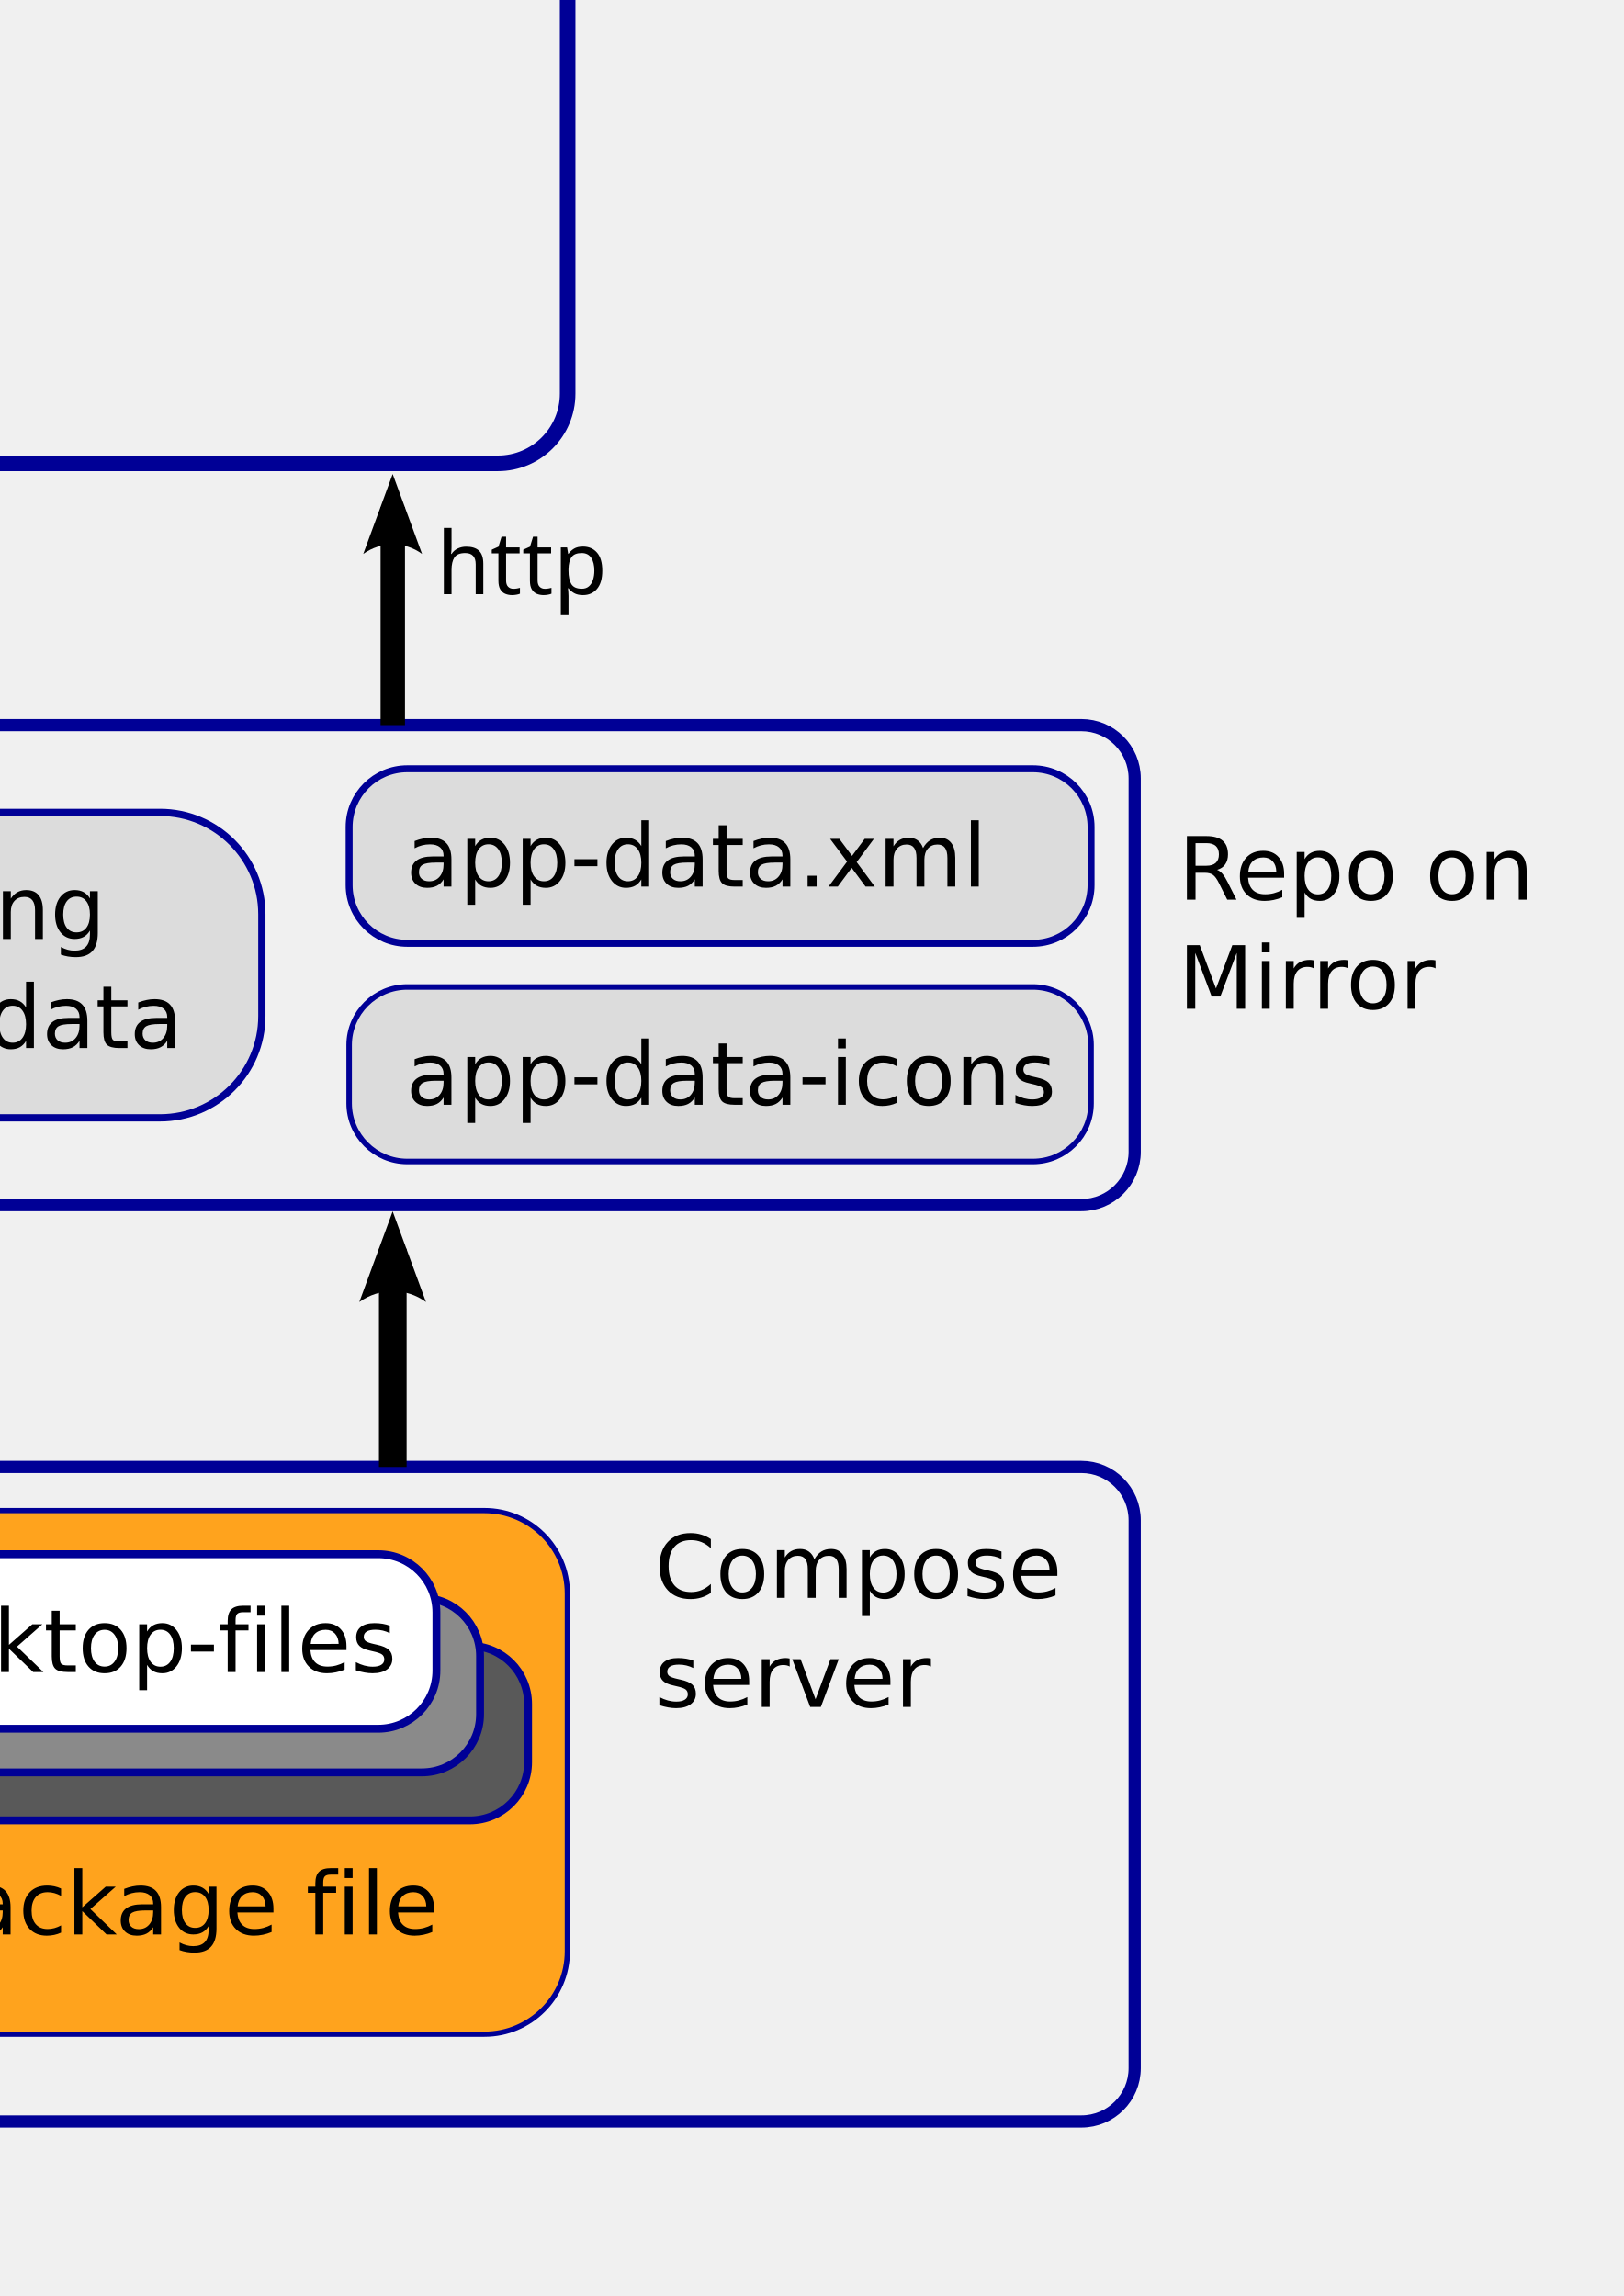
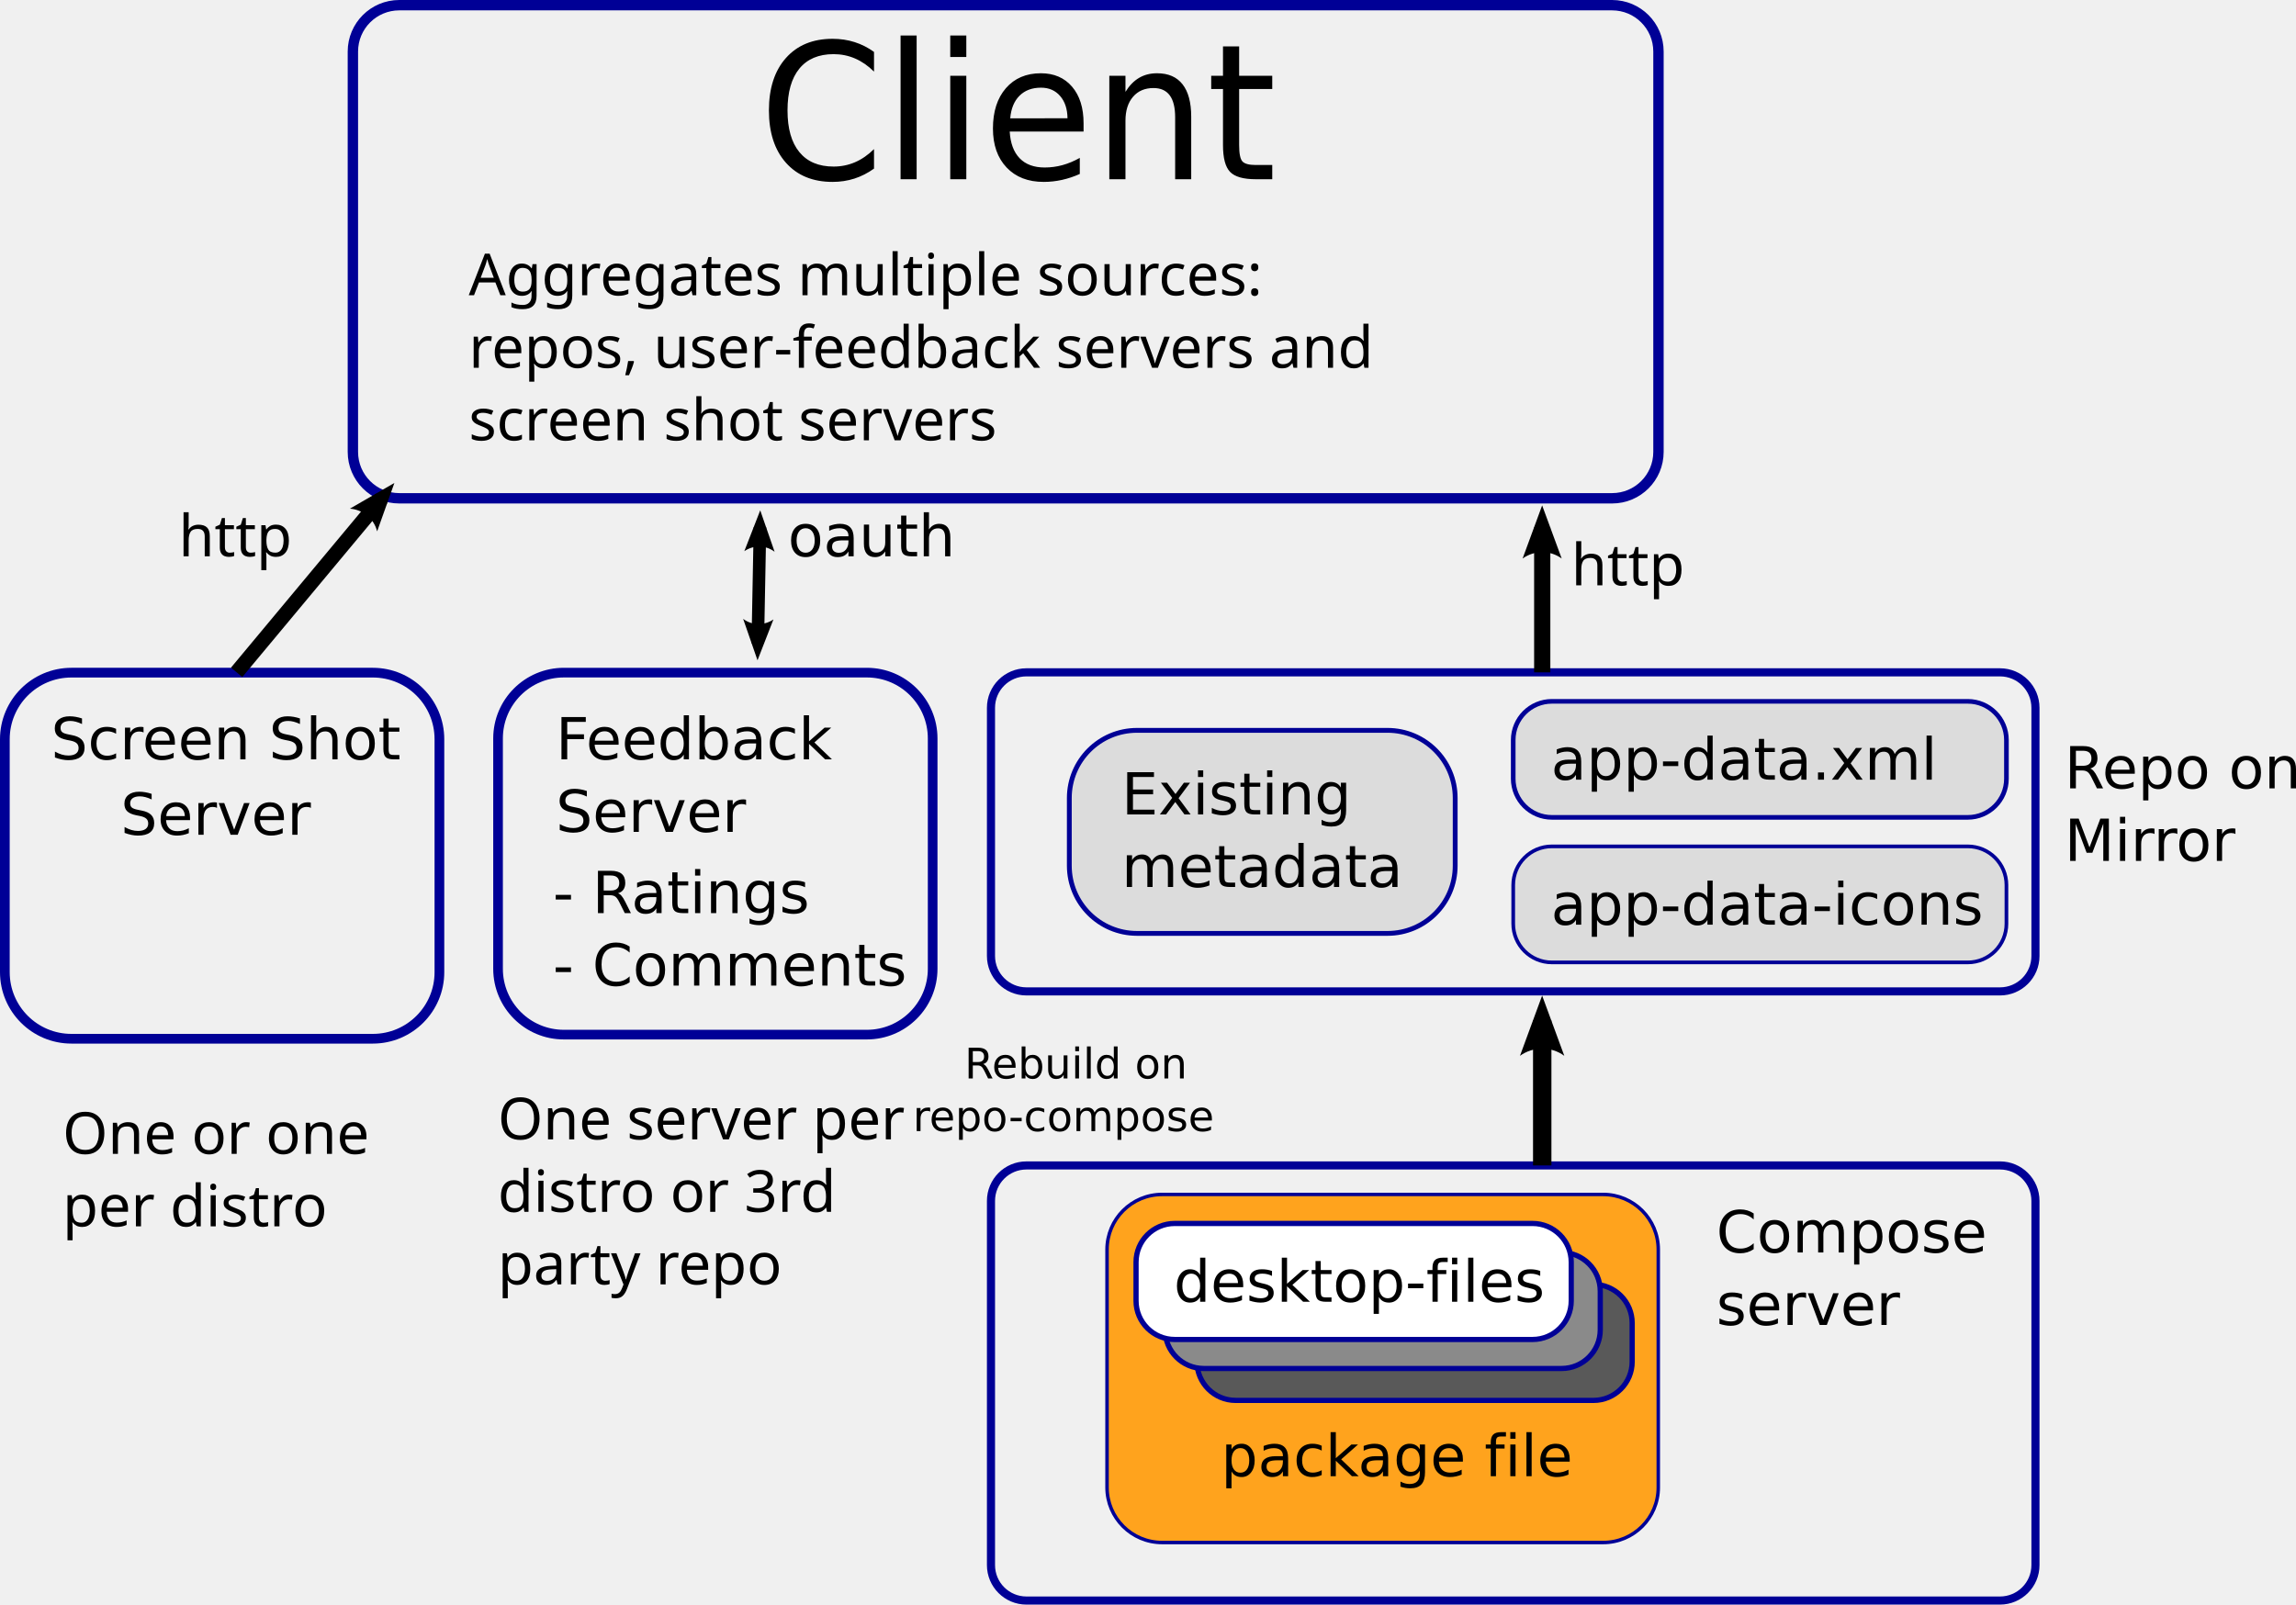
- <svg xmlns="http://www.w3.org/2000/svg" width="744.094" height="1052.362" id="svg2" version="1.1">
+ <svg xmlns="http://www.w3.org/2000/svg" width="1582.734" height="1106.369" id="svg2" version="1.1">
  <defs id="defs4">
-     <marker orient="auto" refY="0.0" refX="0.0" id="Arrow2Sstart" style="overflow:visible">
-       <path id="path4777" style="font-size:12.0;fill-rule:evenodd;stroke-width:0.625;stroke-linejoin:round" d="M 8.719,4.034 L -2.207,0.016 L 8.719,-4.002 C 6.973,-1.63 6.983,1.616 8.719,4.034 z " transform="scale(0.3) translate(-2.3,0)" />
+     <marker orient="auto" refY="0" refX="0" id="Arrow2Sstart" style="overflow:visible">
+       <path id="path4777" style="font-size:12px;fill-rule:evenodd;stroke-width:0.625;stroke-linejoin:round" d="M 8.719,4.034 -2.207,0.016 8.719,-4.002 c -1.745,2.372 -1.735,5.617 -6e-7,8.035 z" transform="matrix(0.3,0,0,0.3,-0.69,0)" />
    </marker>
-     <marker orient="auto" refY="0.0" refX="0.0" id="Arrow2Send" style="overflow:visible;">
-       <path id="path3944" style="font-size:12.0;fill-rule:evenodd;stroke-width:0.625;stroke-linejoin:round;" d="M 8.719,4.034 L -2.207,0.016 L 8.719,-4.002 C 6.973,-1.63 6.983,1.616 8.719,4.034 z " transform="scale(0.3) rotate(180) translate(-2.3,0)" />
+     <marker orient="auto" refY="0" refX="0" id="Arrow2Send" style="overflow:visible">
+       <path id="path3944" style="font-size:12px;fill-rule:evenodd;stroke-width:0.625;stroke-linejoin:round" d="M 8.719,4.034 -2.207,0.016 8.719,-4.002 c -1.745,2.372 -1.735,5.617 -6e-7,8.035 z" transform="matrix(-0.3,0,0,-0.3,0.69,0)" />
    </marker>
    <marker orient="auto" refY="0" refX="0" id="Arrow2Send-0" style="overflow:visible">
      <path id="path3944-62" style="font-size:12px;fill-rule:evenodd;stroke-width:0.625;stroke-linejoin:round" d="M 8.719,4.034 -2.207,0.016 8.719,-4.002 c -1.745,2.372 -1.735,5.617 -6e-7,8.035 z" transform="matrix(-0.3,0,0,-0.3,0.69,0)" />
    </marker>
  </defs>
-   <g id="layer1">
-     <rect style="fill:none;stroke:#000096;stroke-width:6.25;stroke-linejoin:round;stroke-miterlimit:4;stroke-opacity:1;stroke-dasharray:none;stroke-dashoffset:0" id="rect2987" width="300" height="220" x="-540" y="332.362" ry="40" />
-     <text xml:space="preserve" style="font-size:40px;font-style:normal;font-weight:normal;line-height:125%;letter-spacing:0px;word-spacing:0px;fill:#000000;fill-opacity:1;stroke:none;font-family:Bitstream Vera Sans" x="-500" y="452.362" id="text2989">
-       <tspan x="-500" y="452.362" id="tspan3100">- Ratings</tspan>
-       <tspan x="-500" y="502.362" id="tspan3102">- Comments</tspan>
+   <g id="layer1" transform="translate(883.125,131.2114)">
+     <rect style="fill:none;stroke:#000096;stroke-width:6.653;stroke-linejoin:round;stroke-miterlimit:4;stroke-opacity:1;stroke-dasharray:none;stroke-dashoffset:0" id="rect2987" width="299.597" height="249.597" x="-539.799" y="332.564" ry="45.381" />
+     <text xml:space="preserve" style="font-size:40px;font-style:normal;font-weight:normal;line-height:125%;letter-spacing:0px;word-spacing:0px;fill:#000000;fill-opacity:1;stroke:none;font-family:Bitstream Vera Sans" x="-502" y="498.362" id="text2989">
+       <tspan x="-502" y="498.362" id="tspan3100">- Ratings</tspan>
+       <tspan x="-502" y="548.362" id="tspan3102">- Comments</tspan>
    </text>
    <rect style="fill:#ffa31d;fill-opacity:1;stroke:#000096;stroke-width:2.395;stroke-linejoin:round;stroke-miterlimit:4;stroke-opacity:1;stroke-dasharray:none;stroke-dashoffset:0" id="rect3078" width="380" height="240" x="-120" y="692.362" ry="38" />
-     <rect style="fill:#595959;stroke:#000096;stroke-width:3.608;stroke-linejoin:round;stroke-miterlimit:4;stroke-opacity:1;stroke-dasharray:none;stroke-dashoffset:0;fill-opacity:1" id="rect2987-2-0" width="300" height="80" x="-58" y="754.362" ry="26.667" />
-     <rect style="fill:#8a8a8a;stroke:#000096;stroke-width:3.608;stroke-linejoin:round;stroke-miterlimit:4;stroke-opacity:1;stroke-dasharray:none;stroke-dashoffset:0;fill-opacity:1" id="rect2987-2-4" width="300" height="80" x="-80" y="732.362" ry="26.667" />
-     <rect style="fill:#ffffff;stroke:#000096;stroke-width:3.608;stroke-linejoin:round;stroke-miterlimit:4;stroke-opacity:1;stroke-dasharray:none;stroke-dashoffset:0;fill-opacity:1" id="rect2987-2" width="300" height="80" x="-100" y="-792.362" ry="26.667" transform="scale(1,-1)" />
+     <rect style="fill:#595959;fill-opacity:1;stroke:#000096;stroke-width:3.608;stroke-linejoin:round;stroke-miterlimit:4;stroke-opacity:1;stroke-dasharray:none;stroke-dashoffset:0" id="rect2987-2-0" width="300" height="80" x="-58" y="754.362" ry="26.667" />
+     <rect style="fill:#8a8a8a;fill-opacity:1;stroke:#000096;stroke-width:3.608;stroke-linejoin:round;stroke-miterlimit:4;stroke-opacity:1;stroke-dasharray:none;stroke-dashoffset:0" id="rect2987-2-4" width="300" height="80" x="-80" y="732.362" ry="26.667" />
+     <rect style="fill:#ffffff;fill-opacity:1;stroke:#000096;stroke-width:3.608;stroke-linejoin:round;stroke-miterlimit:4;stroke-opacity:1;stroke-dasharray:none;stroke-dashoffset:0" id="rect2987-2" width="300" height="80" x="-100" y="-792.362" ry="26.667" transform="scale(1,-1)" />
    <text xml:space="preserve" style="font-size:40px;font-style:normal;font-weight:normal;line-height:125%;letter-spacing:0px;word-spacing:0px;fill:#000000;fill-opacity:1;stroke:none;font-family:Bitstream Vera Sans" x="-74" y="766.362" id="text2989-1">
      <tspan id="tspan2991-0" x="-74" y="766.362">desktop-files</tspan>
    </text>
    <rect ry="26.667" y="352.362" x="160" height="80" width="340" id="rect3042" style="fill:#dcdcdc;fill-opacity:1;stroke:#000096;stroke-width:3.194;stroke-linejoin:round;stroke-miterlimit:4;stroke-opacity:1;stroke-dasharray:none;stroke-dashoffset:0" />
    <text id="text3044" y="406.362" x="186" style="font-size:40px;font-style:normal;font-weight:normal;line-height:125%;letter-spacing:0px;word-spacing:0px;fill:#000000;fill-opacity:1;stroke:none;font-family:Bitstream Vera Sans" xml:space="preserve">
      <tspan y="406.362" x="186" id="tspan3046">app-data.xml</tspan>
    </text>
    <rect style="fill:#dcdcdc;fill-opacity:1;stroke:#000096;stroke-width:2.525;stroke-linejoin:round;stroke-miterlimit:4;stroke-opacity:1;stroke-dasharray:none;stroke-dashoffset:0" id="rect3048" width="340" height="80" x="160" y="452.362" ry="26.667" />
    <text xml:space="preserve" style="font-size:40px;font-style:normal;font-weight:normal;line-height:125%;letter-spacing:0px;word-spacing:0px;fill:#000000;fill-opacity:1;stroke:none;font-family:Bitstream Vera Sans" x="186" y="506.362" id="text3050">
      <tspan id="tspan3052" x="186" y="506.362">app-data-icons</tspan>
    </text>
    <rect style="fill:none;stroke:#000096;stroke-width:5.59;stroke-linejoin:round;stroke-miterlimit:4;stroke-opacity:1;stroke-dasharray:none;stroke-dashoffset:0" id="rect3054" width="720" height="220" x="-200" y="332.362" ry="24.444" />
    <rect style="fill:none;stroke:#000096;stroke-width:7.147;stroke-linejoin:round;stroke-miterlimit:4;stroke-opacity:1;stroke-dasharray:none;stroke-dashoffset:0" id="rect3056" width="900" height="340" x="-639.867" y="-127.638" ry="31.966" />
    <rect style="fill:none;stroke:#000096;stroke-width:5.59;stroke-linejoin:round;stroke-miterlimit:4;stroke-opacity:1;stroke-dasharray:none;stroke-dashoffset:0" id="rect3058" width="720" height="300" x="-200" y="672.362" ry="24.444" />
    <text xml:space="preserve" style="font-size:40px;font-style:normal;font-weight:normal;line-height:125%;letter-spacing:0px;word-spacing:0px;fill:#000000;fill-opacity:1;stroke:none;font-family:Bitstream Vera Sans" x="300" y="732.362" id="text3060">
      <tspan id="tspan3062" x="300" y="732.362">Compose</tspan>
      <tspan x="300" y="782.362" id="tspan3064">server</tspan>
    </text>
    <text xml:space="preserve" style="font-size:40px;font-style:normal;font-weight:normal;line-height:125%;letter-spacing:0px;word-spacing:0px;fill:#000000;fill-opacity:1;stroke:none;font-family:Bitstream Vera Sans" x="540" y="412.362" id="text3066">
      <tspan id="tspan3068" x="540" y="412.362">Repo on</tspan>
      <tspan x="540" y="462.362" id="tspan3282">Mirror</tspan>
    </text>
    <rect style="fill:#dcdcdc;fill-opacity:1;stroke:#000096;stroke-width:3.325;stroke-linejoin:round;stroke-miterlimit:4;stroke-opacity:1;stroke-dasharray:none;stroke-dashoffset:0" id="rect3070" width="266" height="140" x="-146" y="372.362" ry="46.667" />
    <text xml:space="preserve" style="font-size:40px;font-style:normal;font-weight:normal;line-height:125%;letter-spacing:0px;word-spacing:0px;fill:#000000;fill-opacity:1;stroke:none;font-family:Bitstream Vera Sans" x="-110" y="430.362" id="text3072">
      <tspan id="tspan3074" x="-110" y="430.362">Existing</tspan>
      <tspan x="-110" y="480.362" id="tspan3076">metadata</tspan>
    </text>
    <text xml:space="preserve" style="font-size:40px;font-style:normal;font-weight:normal;line-height:125%;letter-spacing:0px;word-spacing:0px;fill:#000000;fill-opacity:1;stroke:none;font-family:Bitstream Vera Sans" x="-41.429" y="886.648" id="text3080">
      <tspan id="tspan3082" x="-41.429" y="886.648">package file</tspan>
    </text>
    <text xml:space="preserve" style="font-size:126.802px;font-style:normal;font-weight:normal;line-height:125%;letter-spacing:0px;word-spacing:0px;fill:#000000;fill-opacity:1;stroke:none;font-family:Bitstream Vera Sans" x="-370.351" y="-7.424" id="text3084" transform="scale(0.9720516,1.028752)">
      <tspan id="tspan3086" x="-370.351" y="-7.424">Client</tspan>
    </text>
    <text xml:space="preserve" style="font-size:40px;font-style:normal;font-weight:normal;line-height:125%;letter-spacing:0px;word-spacing:0px;fill:#000000;fill-opacity:1;stroke:none;font-family:Bitstream Vera Sans" x="-500" y="392.362" id="text3106">
-       <tspan id="tspan3108" x="-500" y="392.362">OCS Server</tspan>
+       <tspan id="tspan3108" x="-500" y="392.362">Feedback</tspan>
+       <tspan x="-500" y="442.362" id="tspan3145">Server</tspan>
    </text>
    <path style="fill:none;stroke:#000000;stroke-width:12.677;stroke-linecap:butt;stroke-linejoin:round;stroke-miterlimit:4;stroke-opacity:1;stroke-dasharray:none;marker-start:none;marker-end:url(#Arrow2Send)" d="m 180,672.362 0,-100" id="path3906" />
    <text xml:space="preserve" style="font-size:40px;font-style:normal;font-weight:normal;line-height:125%;letter-spacing:0px;word-spacing:0px;fill:#000000;fill-opacity:1;stroke:none;font-family:Bitstream Vera Sans" x="-340" y="252.362" id="text5962">
-       <tspan id="tspan5964" x="-340" y="252.362">OCS API</tspan>
-       <tspan x="-340" y="302.362" id="tspan7878">oauth</tspan>
+       <tspan x="-340" y="252.362" id="tspan7878">oauth</tspan>
    </text>
    <text xml:space="preserve" style="font-size:29.05px;font-style:normal;font-weight:normal;text-align:end;line-height:125%;letter-spacing:0px;word-spacing:0px;text-anchor:end;fill:#000000;fill-opacity:1;stroke:none;font-family:Bitstream Vera Sans" x="4.0233135e-07" y="612.362" id="text5982">
-       <tspan id="tspan5984" x="4.0233135e-07" y="612.362">Rebuild on</tspan>
-       <tspan id="tspan5986" x="4.0233135e-07" y="648.674">repo-compose</tspan>
+       <tspan id="tspan5984" x="-5.1409006e-06" y="612.362">Rebuild on</tspan>
+       <tspan id="tspan5986" x="3.7699938e-06" y="648.674">repo-compose</tspan>
    </text>
    <path style="fill:none;stroke:#000000;stroke-width:11.18;stroke-linecap:butt;stroke-linejoin:round;stroke-miterlimit:4;stroke-opacity:1;stroke-dasharray:none;marker-start:none;marker-end:url(#Arrow2Send)" d="m 180,332.362 0,-100" id="path3906-2-1" />
-     <rect style="fill:none;stroke:#000096;stroke-width:6.25;stroke-linejoin:round;stroke-miterlimit:4;stroke-opacity:1;stroke-dasharray:none;stroke-dashoffset:0" id="rect2987-9" width="300" height="220" x="-880" y="332.362" ry="40" />
-     <text xml:space="preserve" style="font-size:40px;font-style:normal;font-weight:normal;line-height:125%;letter-spacing:0px;word-spacing:0px;fill:#000000;fill-opacity:1;stroke:none;font-family:Bitstream Vera Sans" x="-800" y="452.362" id="text2989-7">
-       <tspan x="-800" y="452.362" id="tspan3102-6">Server</tspan>
+     <rect style="fill:none;stroke:#000096;stroke-width:6.69;stroke-linejoin:round;stroke-miterlimit:4;stroke-opacity:1;stroke-dasharray:none;stroke-dashoffset:0" id="rect2987-9" width="299.56" height="252.417" x="-879.78" y="332.582" ry="45.894" />
+     <text xml:space="preserve" style="font-size:40px;font-style:normal;font-weight:normal;line-height:125%;letter-spacing:0px;word-spacing:0px;fill:#000000;fill-opacity:1;stroke:none;font-family:Bitstream Vera Sans" x="-800" y="444.362" id="text2989-7">
+       <tspan x="-800" y="444.362" id="tspan3102-6">Server</tspan>
    </text>
-     <text xml:space="preserve" style="font-size:40px;font-style:normal;font-weight:normal;line-height:125%;letter-spacing:0px;word-spacing:0px;fill:#000000;fill-opacity:1;stroke:none;font-family:Bitstream Vera Sans" x="-840" y="392.362" id="text3106-4">
-       <tspan id="tspan3108-3" x="-840" y="392.362">Screen Shot</tspan>
+     <text xml:space="preserve" style="font-size:40px;font-style:normal;font-weight:normal;line-height:125%;letter-spacing:0px;word-spacing:0px;fill:#000000;fill-opacity:1;stroke:none;font-family:Bitstream Vera Sans" x="-848" y="392.362" id="text3106-4">
+       <tspan id="tspan3108-3" x="-848" y="392.362">Screen Shot</tspan>
    </text>
-     <text xml:space="preserve" style="font-size:40px;font-style:normal;font-weight:normal;line-height:125%;letter-spacing:0px;word-spacing:0px;fill:#000000;fill-opacity:1;stroke:none;font-family:Sans" x="-540" y="612.362" id="text3272">
-       <tspan id="tspan3274" x="-540" y="612.362">One server per</tspan>
-       <tspan x="-540" y="662.362" id="tspan3276">distro or 3rd</tspan>
-       <tspan x="-540" y="712.362" id="tspan3280">party repo</tspan>
-       <tspan x="-540" y="762.362" id="tspan3278" />
+     <text xml:space="preserve" style="font-size:40px;font-style:normal;font-weight:normal;line-height:125%;letter-spacing:0px;word-spacing:0px;fill:#000000;fill-opacity:1;stroke:none;font-family:Sans" x="-540" y="654.362" id="text3272">
+       <tspan id="tspan3274" x="-540" y="654.362">One server per</tspan>
+       <tspan x="-540" y="704.362" id="tspan3276">distro or 3rd</tspan>
+       <tspan x="-540" y="754.362" id="tspan3280">party repo</tspan>
+       <tspan x="-540" y="804.362" id="tspan3278" />
    </text>
-     <text xml:space="preserve" style="font-size:40px;font-style:normal;font-weight:normal;line-height:125%;letter-spacing:0px;word-spacing:0px;fill:#000000;fill-opacity:1;stroke:none;font-family:Sans" x="-840" y="612.362" id="text3284">
-       <tspan id="tspan3286" x="-840" y="612.362">One or one</tspan>
-       <tspan x="-840" y="662.362" id="tspan3288">per distro</tspan>
+     <text xml:space="preserve" style="font-size:40px;font-style:normal;font-weight:normal;line-height:125%;letter-spacing:0px;word-spacing:0px;fill:#000000;fill-opacity:1;stroke:none;font-family:Sans" x="-840" y="664.362" id="text3284">
+       <tspan id="tspan3286" x="-840" y="664.362">One or one</tspan>
+       <tspan x="-840" y="714.362" id="tspan3288">per distro</tspan>
    </text>
    <path style="fill:none;stroke:#000000;stroke-width:8.658;stroke-linecap:butt;stroke-linejoin:miter;stroke-miterlimit:4;stroke-opacity:1;stroke-dasharray:none;marker-start:url(#Arrow2Sstart);marker-end:url(#Arrow2Send-0)" d="m -360.759,312.362 1.517,-80" id="path6842" />
    <path style="fill:none;stroke:#000000;stroke-width:10.142;stroke-linecap:butt;stroke-linejoin:miter;stroke-miterlimit:4;stroke-opacity:1;stroke-dasharray:none;marker-start:url(#Arrow2Sstart);marker-end:none" d="m -620,212.362 -100,120" id="path7670" />
    <text xml:space="preserve" style="font-size:40px;font-style:normal;font-weight:normal;line-height:125%;letter-spacing:0px;word-spacing:0px;fill:#000000;fill-opacity:1;stroke:none;font-family:Sans" x="-760" y="252.362" id="text7880">
      <tspan id="tspan7882" x="-760" y="252.362">http</tspan>
    </text>
    <text xml:space="preserve" style="font-size:40px;font-style:normal;font-weight:normal;line-height:125%;letter-spacing:0px;word-spacing:0px;fill:#000000;fill-opacity:1;stroke:none;font-family:Sans" x="200" y="272.362" id="text7880-7">
      <tspan id="tspan7882-5" x="200" y="272.362">http</tspan>
    </text>
    <text xml:space="preserve" style="font-size:40px;font-style:normal;font-weight:normal;line-height:125%;letter-spacing:0px;word-spacing:0px;fill:#000000;fill-opacity:1;stroke:none;font-family:Sans" x="-560" y="72.362" id="text8527">
      <tspan id="tspan8529" x="-560" y="72.362">Aggregates multiple sources:</tspan>
-       <tspan x="-560" y="122.362" id="tspan8531">repos, OCS servers and</tspan>
+       <tspan x="-560" y="122.362" id="tspan8531">repos, user-feedback servers and</tspan>
      <tspan x="-560" y="172.362" id="tspan8533">screen shot servers</tspan>
    </text>
  </g>
</svg>
